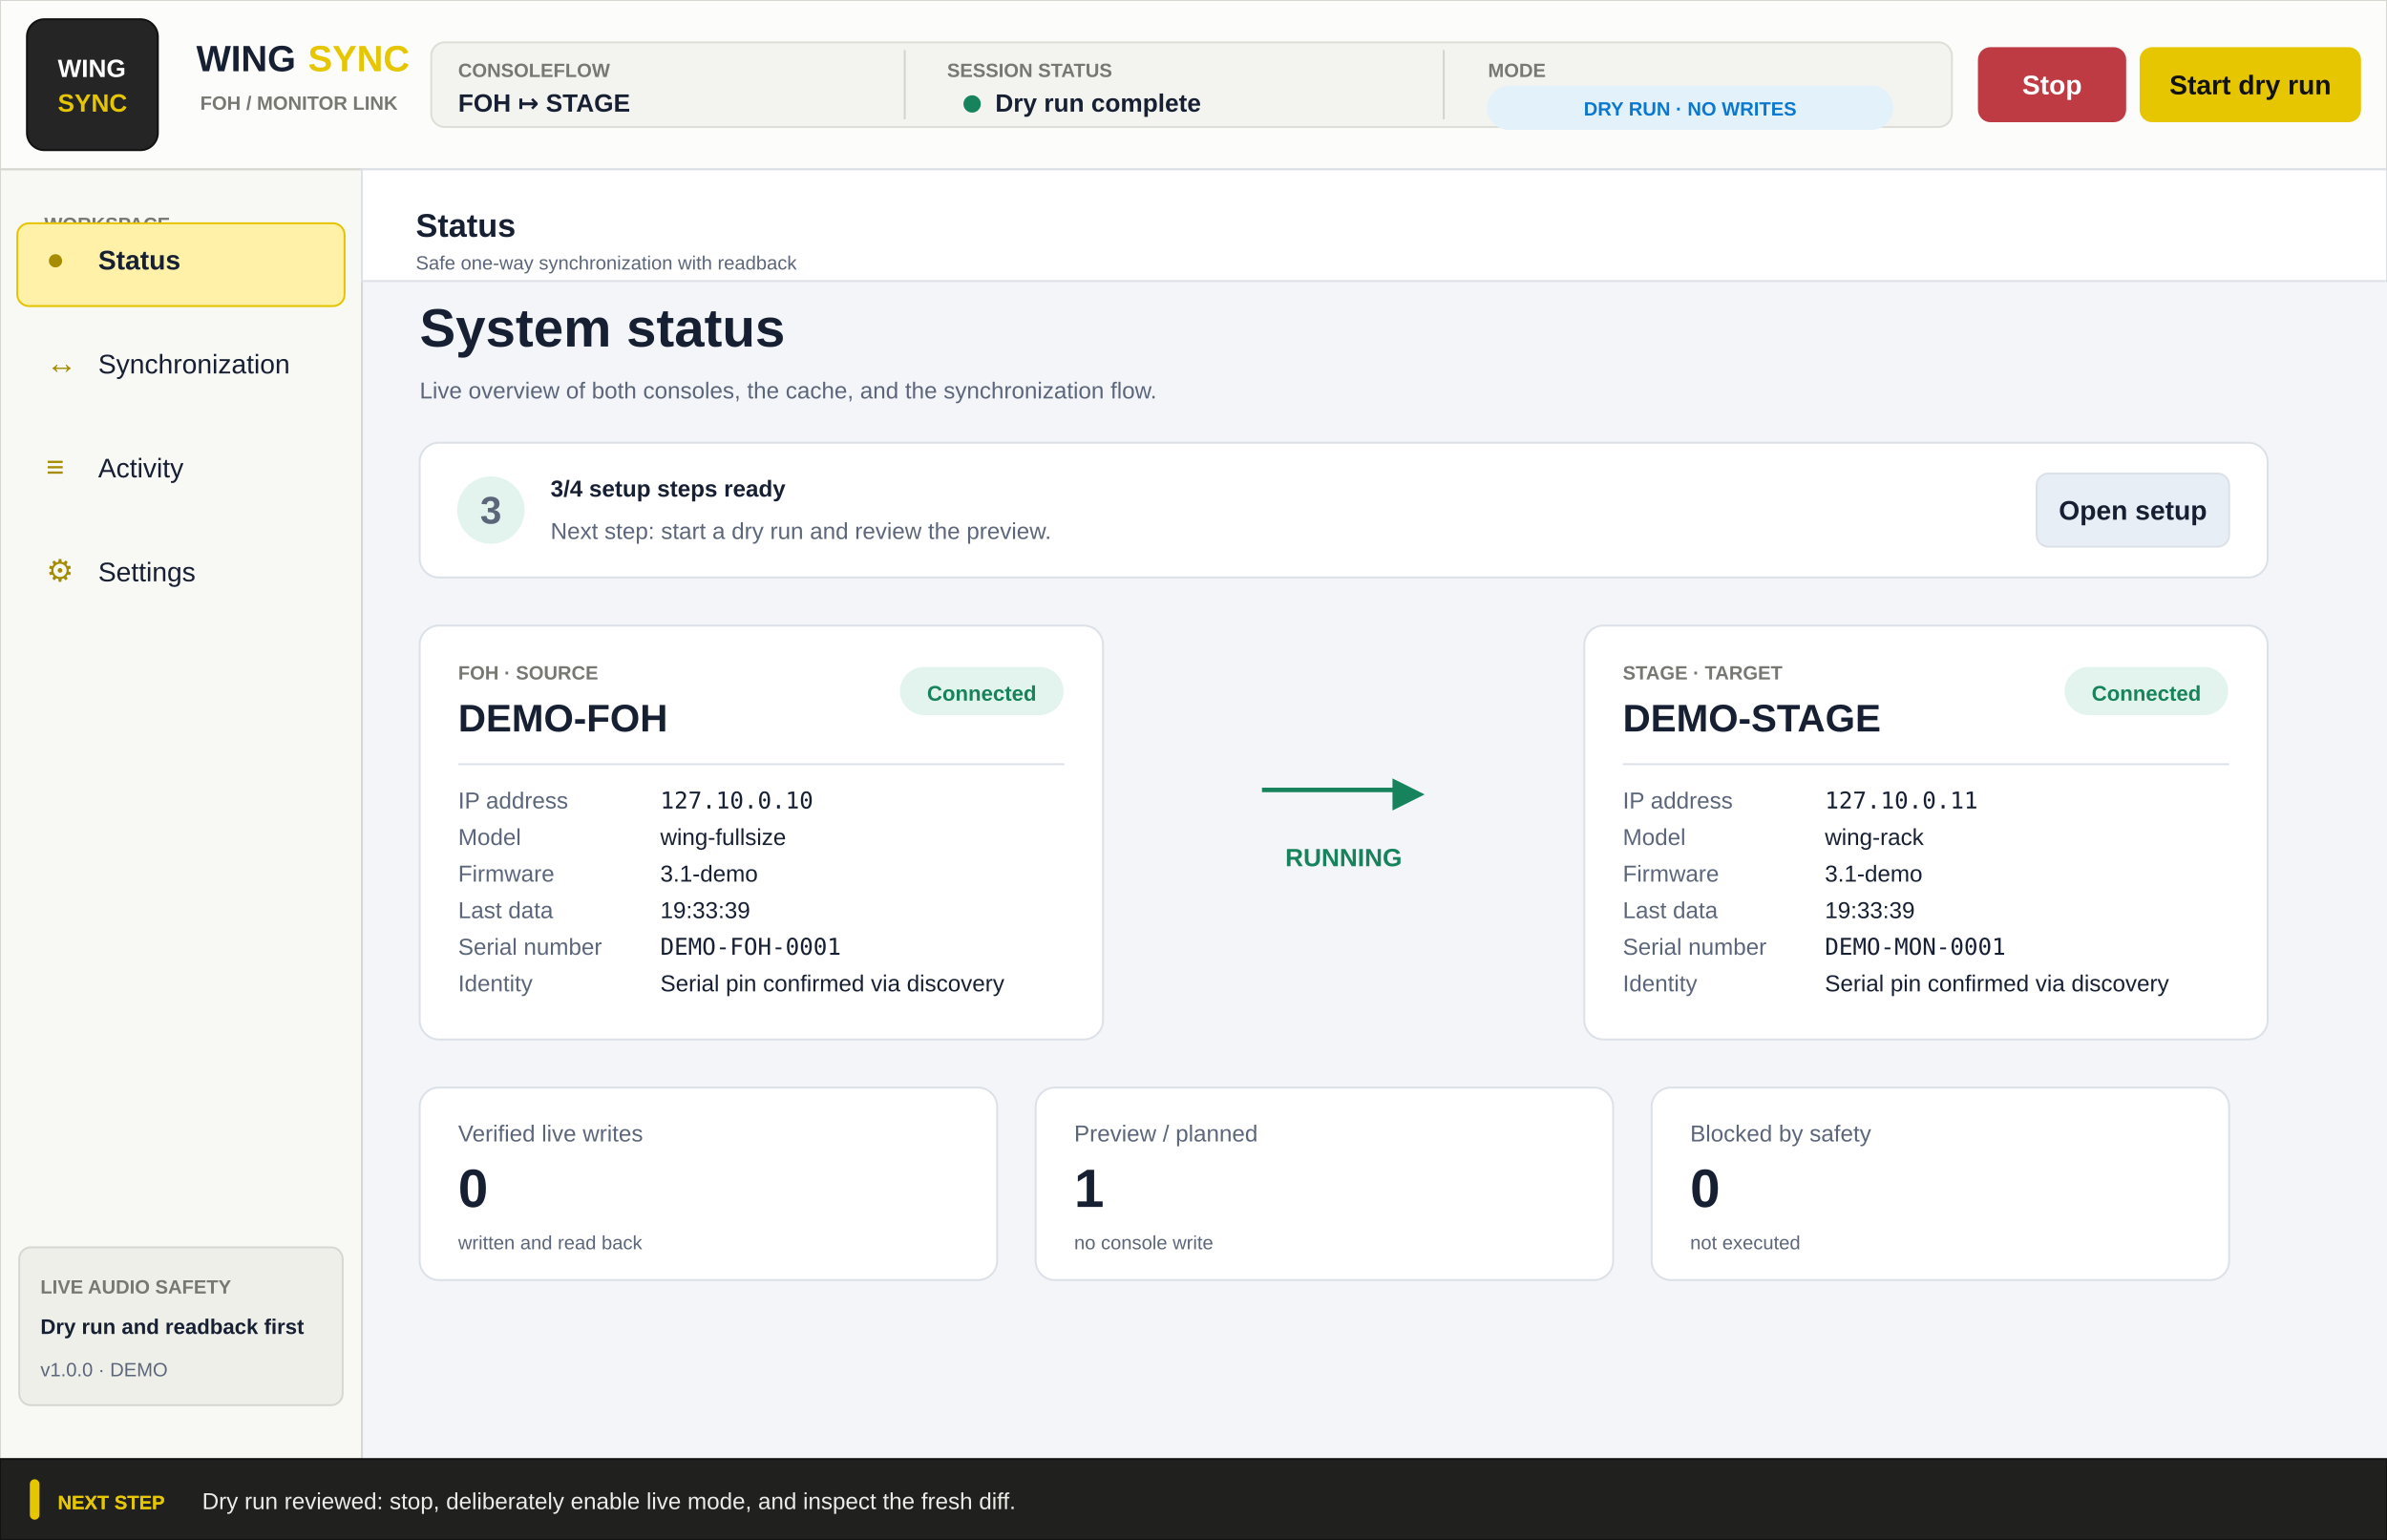
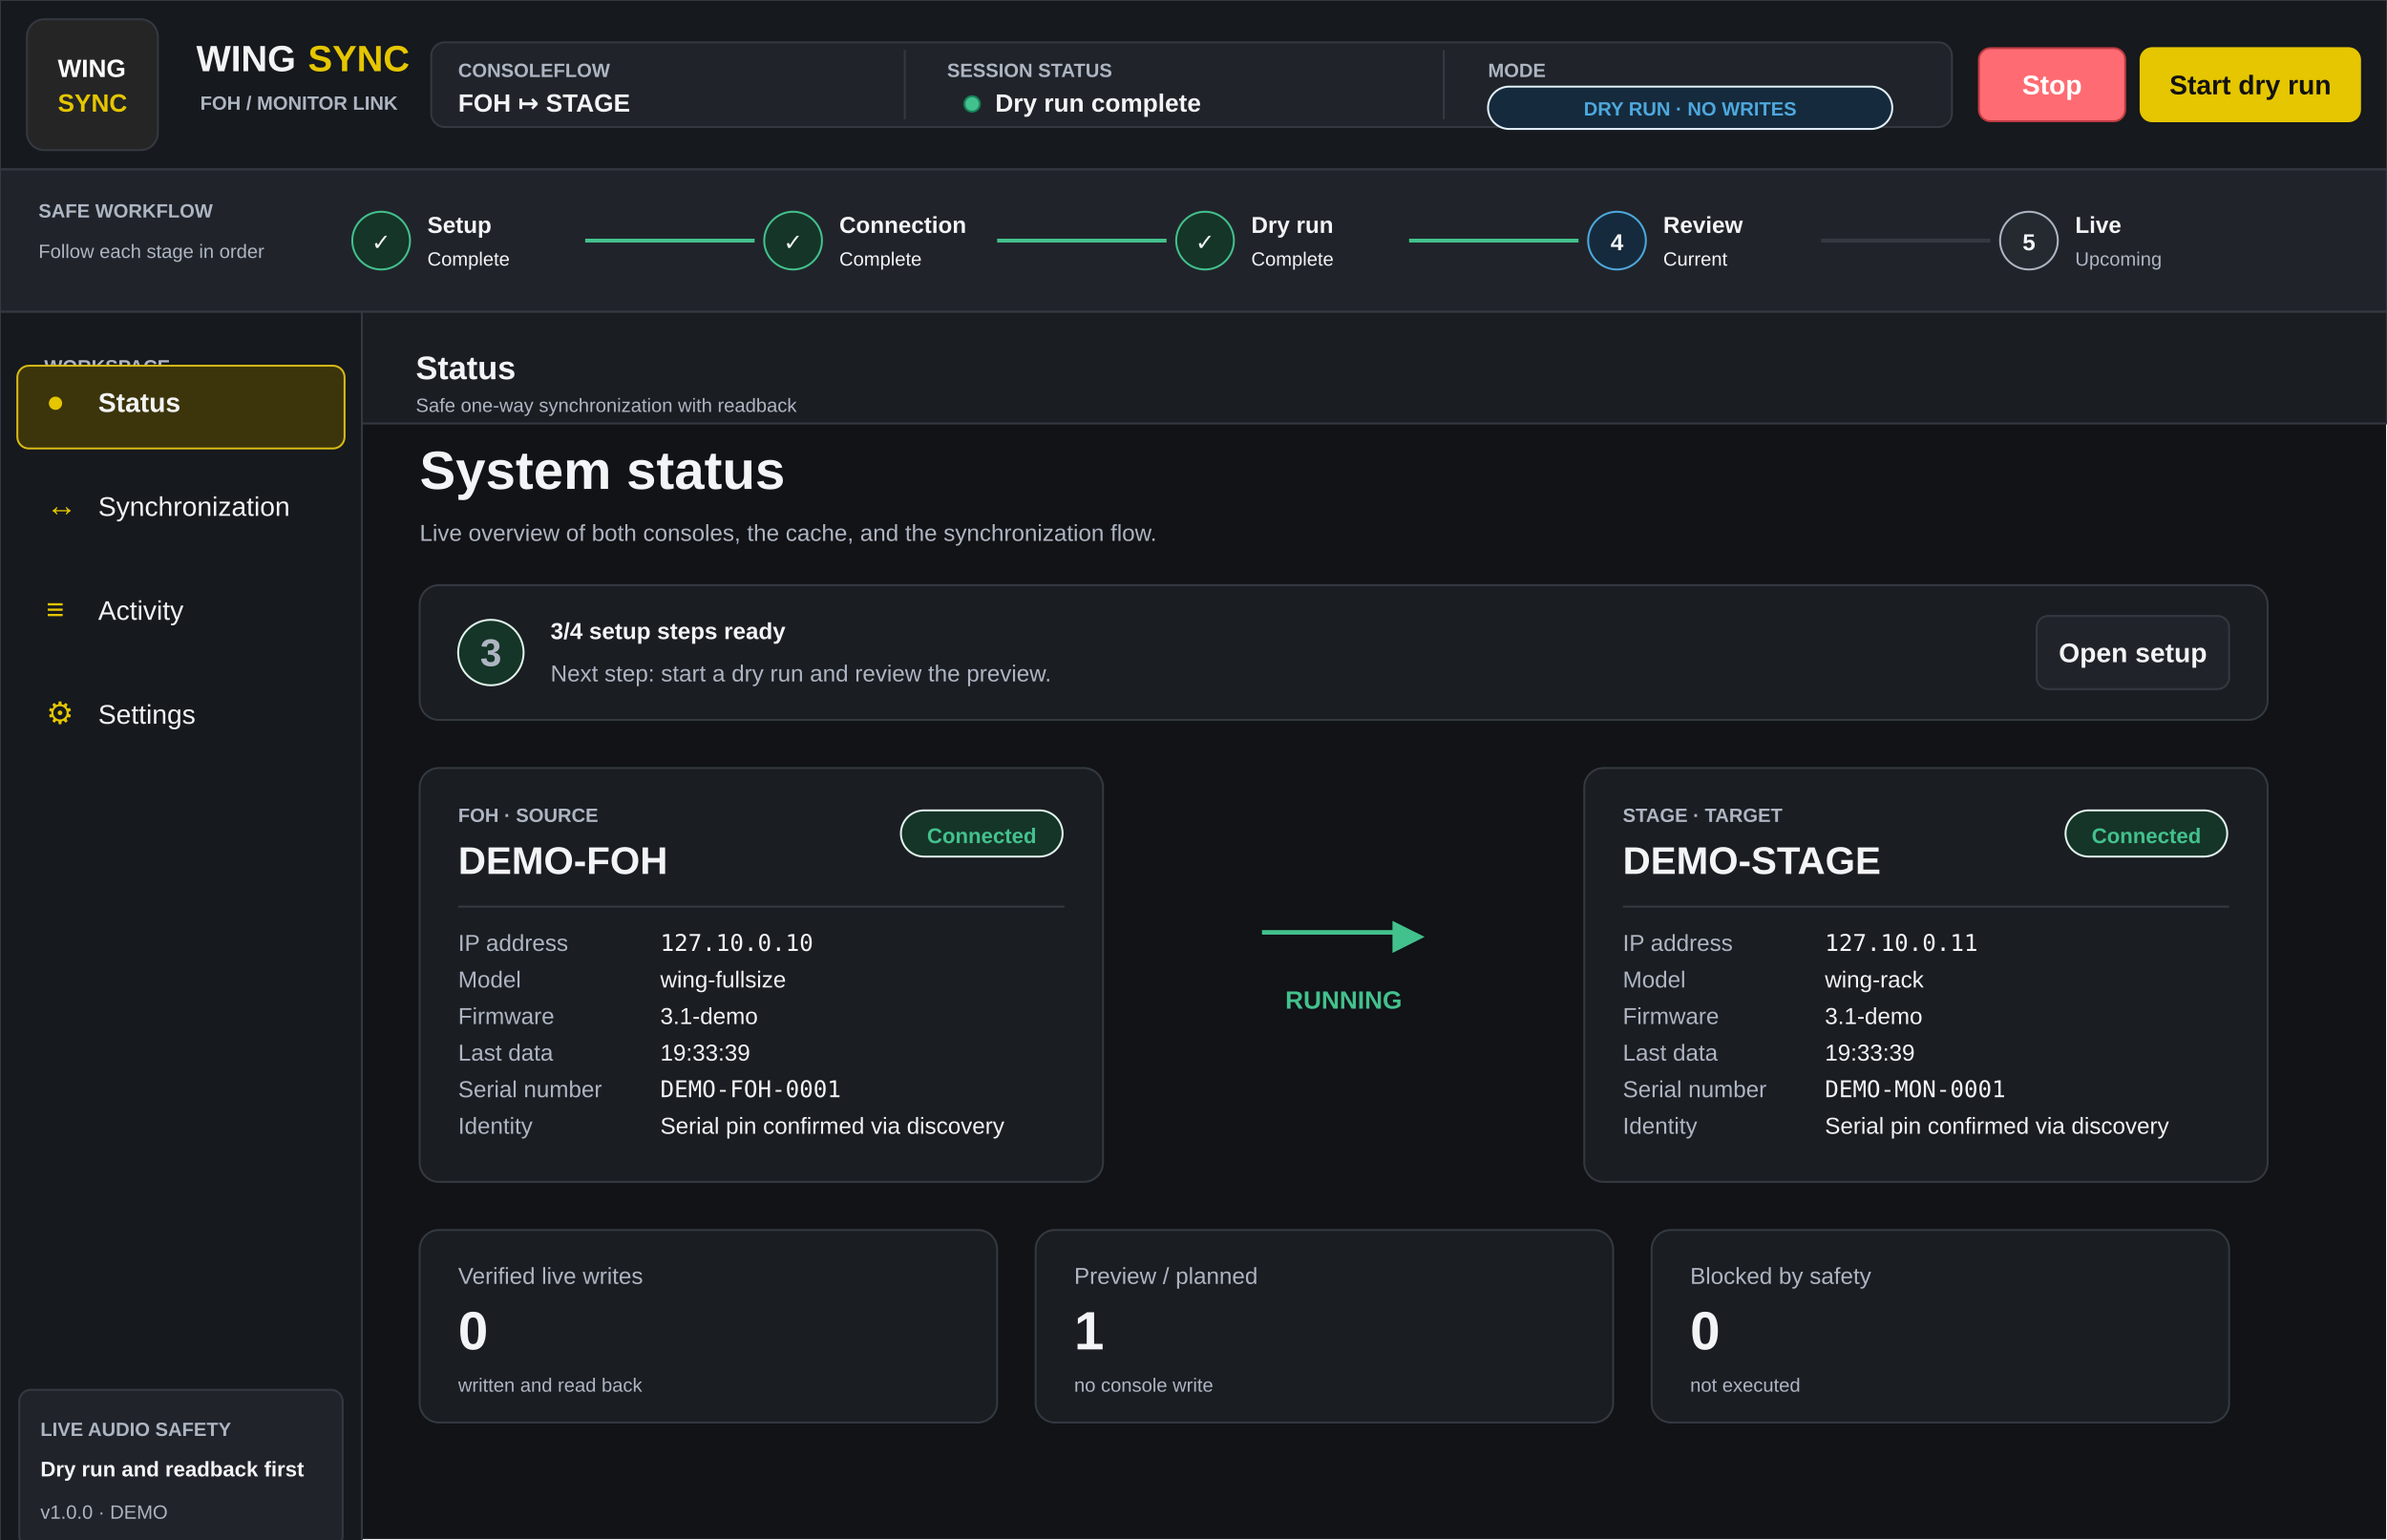
<svg xmlns="http://www.w3.org/2000/svg" width="1240" height="800" viewBox="0 0 1240 800">
  <style>text{font-family:Segoe UI,Arial,sans-serif;fill:#172033}.small{font-size:12px}.tiny{font-size:10px}.label{font-size:10px;font-weight:700;fill:#777872}.muted{fill:#5c667a}.title{font-size:28px;font-weight:650}.h{font-size:17px;font-weight:650}.mono{font-family:Consolas,monospace}.bold{font-weight:700}.btn{font-size:14px;font-weight:650}.num{font-size:28px;font-weight:650}</style>
+   <style>text{fill:#F3F4F6}.label,.muted{fill:#AEB5C2}[fill="#f3f5f8"]{fill:#111316}[fill="#fcfcfa"],[fill="#f8f8f5"]{fill:#16191D}[fill="#f3f3ef"],[fill="#efefea"],[fill="#e8eef5"],[fill="#ebeef2"],[fill="#fafafa"],[fill="#f1f2ee"]{fill:#20242A}rect[fill="#fff"],rect[fill="#ffffff"]{fill:#1A1D22}[fill="#fff2a8"]{fill:#3C350B}[fill="#e2f4ed"]{fill:#153528}[fill="#e3f1fb"]{fill:#152B3D}[fill="#fff3e2"]{fill:#382715}[fill="#fde8e9"]{fill:#3B1D22}[fill="#dfe4ec"]{fill:#0D0F12}[fill="#17835c"]{fill:#43C18D}[fill="#0b78d0"]{fill:#4EA8DE}[fill="#be3b43"]{fill:#FF6B72}[fill="#b46b08"],[fill="#d57a00"]{fill:#F0B35A}[fill="#a58c00"]{fill:#E5C600}[stroke="#d7d7d1"],[stroke="#deded8"],[stroke="#d4d4ce"],[stroke="#dce1e8"],[stroke="#b8c1ce"],[stroke="#e9ecf1"],[stroke="#d9dad4"],[stroke="#687386"],[stroke="#111111"]{stroke:#343941}[stroke="#e4c400"]{stroke:#D8BB16}[stroke="#f0c67f"]{stroke:#8A5B24}[style*="fill:#172033"]{fill:#F3F4F6!important}[style*="fill:#5c667a"]{fill:#AEB5C2!important}[style*="fill:#17835c"]{fill:#43C18D!important}[style*="fill:#0b78d0"]{fill:#4EA8DE!important}[style*="fill:#be3b43"]{fill:#FF6B72!important}[style*="fill:#b46b08"]{fill:#F0B35A!important}[style*="fill:#a58c00"]{fill:#E5C600!important}[style*="fill:#76531f"]{fill:#FFD499!important}[style*="fill:#ecece8"]{fill:#F3F4F6!important}</style>
  <rect x="0" y="0" width="1240" height="800" rx="0" fill="#f3f5f8" stroke="#f3f5f8" stroke-width="1" />
  <rect x="0" y="0" width="1240" height="88" rx="0" fill="#fcfcfa" stroke="#d7d7d1" stroke-width="1" />
  <rect x="14" y="10" width="68" height="68" rx="9" fill="#252525" stroke="#111111" stroke-width="1" />
  <text x="30" y="40" class="bold" style="fill:#fff;font-size:13px;">WING</text>
  <text x="30" y="58" class="bold" style="fill:#e5c600;font-size:13px;">SYNC</text>
  <text x="102" y="37" class="bold" style="font-size:19px;">WING</text>
  <text x="160" y="37" class="bold" style="fill:#e5c600;font-size:19px;">SYNC</text>
  <text x="104" y="57" class="label" style="">FOH / MONITOR LINK</text>
  <rect x="224" y="22" width="790" height="44" rx="7" fill="#f3f3ef" stroke="#deded8" stroke-width="1" />
  <text x="238" y="40" class="label" style="">CONSOLEFLOW</text>
  <text x="238" y="58" class="bold" style="font-size:13px;">FOH ↦ STAGE</text>
  <line x1="470" y1="26" x2="470" y2="62" stroke="#d4d4ce" stroke-width="1" />
  <text x="492" y="40" class="label" style="">SESSION STATUS</text>
  <circle cx="505" cy="54" r="4" fill="#17835c" stroke="#17835c" />
  <text x="517" y="58" class="bold" style="font-size:13px;">Dry run complete</text>
  <line x1="750" y1="26" x2="750" y2="62" stroke="#d4d4ce" stroke-width="1" />
  <text x="773" y="40" class="label" style="">MODE</text>
  <rect x="773" y="45" width="210" height="22" rx="11" fill="#e3f1fb" stroke="#e3f1fb" stroke-width="1" />
  <text x="878" y="60" class="bold" style="fill:#0b78d0;font-size:10px;text-anchor:middle;">DRY RUN · NO WRITES</text>
  <rect x="1028" y="25" width="76" height="38" rx="6" fill="#be3b43" stroke="#be3b43" stroke-width="1" />
  <text x="1066" y="49" class="btn" style="fill:#fff;font-size:14px;text-anchor:middle;">Stop</text>
  <rect x="1112" y="25" width="114" height="38" rx="6" fill="#e5c600" stroke="#e5c600" stroke-width="1" />
  <text x="1169" y="49" class="btn" style="fill:#121212;font-size:14px;text-anchor:middle;">Start dry run</text>
-   <rect x="0" y="88" width="188" height="670" rx="0" fill="#f8f8f5" stroke="#d7d7d1" stroke-width="1" />
-   <text x="23" y="120" class="label" style="">WORKSPACE</text>
-   <rect x="9" y="116" width="170" height="43" rx="6" fill="#fff2a8" stroke="#e4c400" stroke-width="1" />
-   <text x="24" y="140" class="bold" style="fill:#a58c00;font-size:16px;">●</text>
-   <text x="51" y="140" class="bold" style="font-size:14px;">Status</text>
-   <text x="24" y="194" class="bold" style="fill:#a58c00;font-size:16px;">↔</text>
-   <text x="51" y="194" class="" style="font-size:14px;">Synchronization</text>
-   <text x="24" y="248" class="bold" style="fill:#a58c00;font-size:16px;">≡</text>
-   <text x="51" y="248" class="" style="font-size:14px;">Activity</text>
-   <text x="24" y="302" class="bold" style="fill:#a58c00;font-size:16px;">⚙</text>
-   <text x="51" y="302" class="" style="font-size:14px;">Settings</text>
-   <rect x="10" y="648" width="168" height="82" rx="6" fill="#efefea" stroke="#d7d7d1" stroke-width="1" />
-   <text x="21" y="672" class="label" style="">LIVE AUDIO SAFETY</text>
-   <text x="21" y="693" class="bold" style="font-size:11px;">Dry run and readback first</text>
-   <text x="21" y="715" class="tiny" style="fill:#5c667a;">v1.0.0 · DEMO</text>
-   <rect x="188" y="88" width="1052" height="58" rx="0" fill="#fff" stroke="#dce1e8" stroke-width="1" />
-   <text x="216" y="123" class="h" style="">Status</text>
-   <text x="216" y="140" class="tiny" style="fill:#5c667a;">Safe one-way synchronization with readback</text>
-   <rect x="0" y="758" width="1240" height="42" rx="0" fill="#20211f" stroke="#111211" stroke-width="1" />
-   <rect x="16" y="769" width="4" height="20" rx="2" fill="#e5c600" stroke="#e5c600" stroke-width="1" />
-   <text x="30" y="784" class="label" style="fill:#e5c600;">NEXT STEP</text>
-   <text x="218" y="180" class="title" style="">System status</text>
-   <text x="218" y="207" class="small" style="fill:#5c667a;">Live overview of both consoles, the cache, and the synchronization flow.</text>
-   <rect x="218" y="230" width="960" height="70" rx="10" fill="#ffffff" stroke="#dce1e8" stroke-width="1" />
-   <rect x="238" y="248" width="34" height="34" rx="17" fill="#e2f4ed" stroke="#e2f4ed" stroke-width="1" />
-   <text x="255" y="272" class="bold" style="fill:#5c667a;font-size:20px;text-anchor:middle;">3</text>
-   <text x="286" y="258" class="bold" style="">3/4 setup steps ready</text>
-   <text x="286" y="280" class="small" style="fill:#5c667a;">Next step: start a dry run and review the preview.</text>
-   <rect x="1058" y="246" width="100" height="38" rx="6" fill="#e8eef5" stroke="#dce1e8" stroke-width="1" />
-   <text x="1108.0" y="270" class="btn" style="fill:#172033;font-size:14px;text-anchor:middle;">Open setup</text>
-   <rect x="218" y="325" width="355" height="215" rx="10" fill="#ffffff" stroke="#dce1e8" stroke-width="1" />
-   <text x="238" y="353" class="label" style="">FOH · SOURCE</text>
-   <text x="238" y="380" class="bold" style="font-size:20px;">DEMO-FOH</text>
-   <rect x="468" y="347" width="84" height="24" rx="12" fill="#e2f4ed" stroke="#e2f4ed" stroke-width="1" />
-   <text x="510" y="364" class="bold" style="fill:#17835c;font-size:11px;text-anchor:middle;">Connected</text>
-   <line x1="238" y1="397" x2="553" y2="397" stroke="#dce1e8" stroke-width="1" />
-   <text x="238" y="420" class="small" style="fill:#5c667a;">IP address</text>
-   <text x="343" y="420" class="mono" style="">127.10.0.10</text>
-   <text x="238" y="439" class="small" style="fill:#5c667a;">Model</text>
-   <text x="343" y="439" class="small" style="">wing-fullsize</text>
-   <text x="238" y="458" class="small" style="fill:#5c667a;">Firmware</text>
-   <text x="343" y="458" class="small" style="">3.1-demo</text>
-   <text x="238" y="477" class="small" style="fill:#5c667a;">Last data</text>
-   <text x="343" y="477" class="small" style="">19:33:39</text>
-   <text x="238" y="496" class="small" style="fill:#5c667a;">Serial number</text>
-   <text x="343" y="496" class="mono" style="">DEMO-FOH-0001</text>
-   <text x="238" y="515" class="small" style="fill:#5c667a;">Identity</text>
-   <text x="343" y="515" class="small" style="">Serial pin confirmed via discovery</text>
-   <rect x="823" y="325" width="355" height="215" rx="10" fill="#ffffff" stroke="#dce1e8" stroke-width="1" />
-   <text x="843" y="353" class="label" style="">STAGE · TARGET</text>
-   <text x="843" y="380" class="bold" style="font-size:20px;">DEMO-STAGE</text>
-   <rect x="1073" y="347" width="84" height="24" rx="12" fill="#e2f4ed" stroke="#e2f4ed" stroke-width="1" />
-   <text x="1115" y="364" class="bold" style="fill:#17835c;font-size:11px;text-anchor:middle;">Connected</text>
-   <line x1="843" y1="397" x2="1158" y2="397" stroke="#dce1e8" stroke-width="1" />
-   <text x="843" y="420" class="small" style="fill:#5c667a;">IP address</text>
-   <text x="948" y="420" class="mono" style="">127.10.0.11</text>
-   <text x="843" y="439" class="small" style="fill:#5c667a;">Model</text>
-   <text x="948" y="439" class="small" style="">wing-rack</text>
-   <text x="843" y="458" class="small" style="fill:#5c667a;">Firmware</text>
-   <text x="948" y="458" class="small" style="">3.1-demo</text>
-   <text x="843" y="477" class="small" style="fill:#5c667a;">Last data</text>
-   <text x="948" y="477" class="small" style="">19:33:39</text>
-   <text x="843" y="496" class="small" style="fill:#5c667a;">Serial number</text>
-   <text x="948" y="496" class="mono" style="">DEMO-MON-0001</text>
-   <text x="843" y="515" class="small" style="fill:#5c667a;">Identity</text>
-   <text x="948" y="515" class="small" style="">Serial pin confirmed via discovery</text>
-   <text x="698" y="420" class="mono" style="fill:#17835c;font-size:28px;text-anchor:middle;">────▶</text>
-   <text x="698" y="450" class="bold" style="fill:#17835c;font-size:13px;text-anchor:middle;">RUNNING</text>
-   <rect x="218" y="565" width="300" height="100" rx="10" fill="#ffffff" stroke="#dce1e8" stroke-width="1" />
-   <text x="238" y="593" class="small" style="fill:#5c667a;">Verified live writes</text>
-   <text x="238" y="627" class="num" style="">0</text>
-   <text x="238" y="649" class="tiny" style="fill:#5c667a;">written and read back</text>
-   <rect x="538" y="565" width="300" height="100" rx="10" fill="#ffffff" stroke="#dce1e8" stroke-width="1" />
-   <text x="558" y="593" class="small" style="fill:#5c667a;">Preview / planned</text>
-   <text x="558" y="627" class="num" style="">1</text>
-   <text x="558" y="649" class="tiny" style="fill:#5c667a;">no console write</text>
-   <rect x="858" y="565" width="300" height="100" rx="10" fill="#ffffff" stroke="#dce1e8" stroke-width="1" />
-   <text x="878" y="593" class="small" style="fill:#5c667a;">Blocked by safety</text>
-   <text x="878" y="627" class="num" style="">0</text>
-   <text x="878" y="649" class="tiny" style="fill:#5c667a;">not executed</text>
-   <text x="30" y="784" class="label" style="fill:#e5c600;">NEXT STEP</text>
-   <text x="105" y="784" class="small" style="fill:#ecece8;">Dry run reviewed: stop, deliberately enable live mode, and inspect the fresh diff.</text>
+   <rect x="0" y="88" width="1240" height="74" fill="#20242A" stroke="#343941" />
+   <text x="20" y="113" class="label">SAFE WORKFLOW</text>
+   <text x="20" y="134" class="tiny muted">Follow each stage in order</text>
+   <line x1="304" y1="125" x2="392" y2="125" stroke="#43C18D" stroke-width="2" />
+   <line x1="518" y1="125" x2="606" y2="125" stroke="#43C18D" stroke-width="2" />
+   <line x1="732" y1="125" x2="820" y2="125" stroke="#43C18D" stroke-width="2" />
+   <line x1="946" y1="125" x2="1034" y2="125" stroke="#343941" stroke-width="2" />
+   <circle cx="198" cy="125" r="15" fill="#153528" stroke="#43C18D" />
+   <text x="198" y="130" class="bold" text-anchor="middle">✓</text>
+   <text x="222" y="121" class="bold small">Setup</text>
+   <text x="222" y="138" class="tiny" fill="#43C18D">Complete</text>
+   <circle cx="412" cy="125" r="15" fill="#153528" stroke="#43C18D" />
+   <text x="412" y="130" class="bold" text-anchor="middle">✓</text>
+   <text x="436" y="121" class="bold small">Connection</text>
+   <text x="436" y="138" class="tiny" fill="#43C18D">Complete</text>
+   <circle cx="626" cy="125" r="15" fill="#153528" stroke="#43C18D" />
+   <text x="626" y="130" class="bold" text-anchor="middle">✓</text>
+   <text x="650" y="121" class="bold small">Dry run</text>
+   <text x="650" y="138" class="tiny" fill="#43C18D">Complete</text>
+   <circle cx="840" cy="125" r="15" fill="#152B3D" stroke="#4EA8DE" />
+   <text x="840" y="130" class="bold" text-anchor="middle">4</text>
+   <text x="864" y="121" class="bold small">Review</text>
+   <text x="864" y="138" class="tiny" fill="#4EA8DE">Current</text>
+   <circle cx="1054" cy="125" r="15" fill="#252A31" stroke="#AEB5C2" />
+   <text x="1054" y="130" class="bold" text-anchor="middle">5</text>
+   <text x="1078" y="121" class="bold small">Live</text>
+   <text x="1078" y="138" class="tiny muted">Upcoming</text>
+   <g transform="translate(0 74)">
+     <rect x="0" y="88" width="188" height="670" rx="0" fill="#f8f8f5" stroke="#d7d7d1" stroke-width="1" />
+     <text x="23" y="120" class="label" style="">WORKSPACE</text>
+     <rect x="9" y="116" width="170" height="43" rx="6" fill="#fff2a8" stroke="#e4c400" stroke-width="1" />
+     <text x="24" y="140" class="bold" style="fill:#a58c00;font-size:16px;">●</text>
+     <text x="51" y="140" class="bold" style="font-size:14px;">Status</text>
+     <text x="24" y="194" class="bold" style="fill:#a58c00;font-size:16px;">↔</text>
+     <text x="51" y="194" class="" style="font-size:14px;">Synchronization</text>
+     <text x="24" y="248" class="bold" style="fill:#a58c00;font-size:16px;">≡</text>
+     <text x="51" y="248" class="" style="font-size:14px;">Activity</text>
+     <text x="24" y="302" class="bold" style="fill:#a58c00;font-size:16px;">⚙</text>
+     <text x="51" y="302" class="" style="font-size:14px;">Settings</text>
+     <rect x="10" y="648" width="168" height="82" rx="6" fill="#efefea" stroke="#d7d7d1" stroke-width="1" />
+     <text x="21" y="672" class="label" style="">LIVE AUDIO SAFETY</text>
+     <text x="21" y="693" class="bold" style="font-size:11px;">Dry run and readback first</text>
+     <text x="21" y="715" class="tiny" style="fill:#5c667a;">v1.0.0 · DEMO</text>
+     <rect x="188" y="88" width="1052" height="58" rx="0" fill="#fff" stroke="#dce1e8" stroke-width="1" />
+     <text x="216" y="123" class="h" style="">Status</text>
+     <text x="216" y="140" class="tiny" style="fill:#5c667a;">Safe one-way synchronization with readback</text>
+     <rect x="0" y="758" width="1240" height="42" rx="0" fill="#20211f" stroke="#111211" stroke-width="1" />
+     <rect x="16" y="769" width="4" height="20" rx="2" fill="#e5c600" stroke="#e5c600" stroke-width="1" />
+     <text x="30" y="784" class="label" style="fill:#e5c600;">NEXT STEP</text>
+     <text x="218" y="180" class="title" style="">System status</text>
+     <text x="218" y="207" class="small" style="fill:#5c667a;">Live overview of both consoles, the cache, and the synchronization flow.</text>
+     <rect x="218" y="230" width="960" height="70" rx="10" fill="#ffffff" stroke="#dce1e8" stroke-width="1" />
+     <rect x="238" y="248" width="34" height="34" rx="17" fill="#e2f4ed" stroke="#e2f4ed" stroke-width="1" />
+     <text x="255" y="272" class="bold" style="fill:#5c667a;font-size:20px;text-anchor:middle;">3</text>
+     <text x="286" y="258" class="bold" style="">3/4 setup steps ready</text>
+     <text x="286" y="280" class="small" style="fill:#5c667a;">Next step: start a dry run and review the preview.</text>
+     <rect x="1058" y="246" width="100" height="38" rx="6" fill="#e8eef5" stroke="#dce1e8" stroke-width="1" />
+     <text x="1108.0" y="270" class="btn" style="fill:#172033;font-size:14px;text-anchor:middle;">Open setup</text>
+     <rect x="218" y="325" width="355" height="215" rx="10" fill="#ffffff" stroke="#dce1e8" stroke-width="1" />
+     <text x="238" y="353" class="label" style="">FOH · SOURCE</text>
+     <text x="238" y="380" class="bold" style="font-size:20px;">DEMO-FOH</text>
+     <rect x="468" y="347" width="84" height="24" rx="12" fill="#e2f4ed" stroke="#e2f4ed" stroke-width="1" />
+     <text x="510" y="364" class="bold" style="fill:#17835c;font-size:11px;text-anchor:middle;">Connected</text>
+     <line x1="238" y1="397" x2="553" y2="397" stroke="#dce1e8" stroke-width="1" />
+     <text x="238" y="420" class="small" style="fill:#5c667a;">IP address</text>
+     <text x="343" y="420" class="mono" style="">127.10.0.10</text>
+     <text x="238" y="439" class="small" style="fill:#5c667a;">Model</text>
+     <text x="343" y="439" class="small" style="">wing-fullsize</text>
+     <text x="238" y="458" class="small" style="fill:#5c667a;">Firmware</text>
+     <text x="343" y="458" class="small" style="">3.1-demo</text>
+     <text x="238" y="477" class="small" style="fill:#5c667a;">Last data</text>
+     <text x="343" y="477" class="small" style="">19:33:39</text>
+     <text x="238" y="496" class="small" style="fill:#5c667a;">Serial number</text>
+     <text x="343" y="496" class="mono" style="">DEMO-FOH-0001</text>
+     <text x="238" y="515" class="small" style="fill:#5c667a;">Identity</text>
+     <text x="343" y="515" class="small" style="">Serial pin confirmed via discovery</text>
+     <rect x="823" y="325" width="355" height="215" rx="10" fill="#ffffff" stroke="#dce1e8" stroke-width="1" />
+     <text x="843" y="353" class="label" style="">STAGE · TARGET</text>
+     <text x="843" y="380" class="bold" style="font-size:20px;">DEMO-STAGE</text>
+     <rect x="1073" y="347" width="84" height="24" rx="12" fill="#e2f4ed" stroke="#e2f4ed" stroke-width="1" />
+     <text x="1115" y="364" class="bold" style="fill:#17835c;font-size:11px;text-anchor:middle;">Connected</text>
+     <line x1="843" y1="397" x2="1158" y2="397" stroke="#dce1e8" stroke-width="1" />
+     <text x="843" y="420" class="small" style="fill:#5c667a;">IP address</text>
+     <text x="948" y="420" class="mono" style="">127.10.0.11</text>
+     <text x="843" y="439" class="small" style="fill:#5c667a;">Model</text>
+     <text x="948" y="439" class="small" style="">wing-rack</text>
+     <text x="843" y="458" class="small" style="fill:#5c667a;">Firmware</text>
+     <text x="948" y="458" class="small" style="">3.1-demo</text>
+     <text x="843" y="477" class="small" style="fill:#5c667a;">Last data</text>
+     <text x="948" y="477" class="small" style="">19:33:39</text>
+     <text x="843" y="496" class="small" style="fill:#5c667a;">Serial number</text>
+     <text x="948" y="496" class="mono" style="">DEMO-MON-0001</text>
+     <text x="843" y="515" class="small" style="fill:#5c667a;">Identity</text>
+     <text x="948" y="515" class="small" style="">Serial pin confirmed via discovery</text>
+     <text x="698" y="420" class="mono" style="fill:#17835c;font-size:28px;text-anchor:middle;">────▶</text>
+     <text x="698" y="450" class="bold" style="fill:#17835c;font-size:13px;text-anchor:middle;">RUNNING</text>
+     <rect x="218" y="565" width="300" height="100" rx="10" fill="#ffffff" stroke="#dce1e8" stroke-width="1" />
+     <text x="238" y="593" class="small" style="fill:#5c667a;">Verified live writes</text>
+     <text x="238" y="627" class="num" style="">0</text>
+     <text x="238" y="649" class="tiny" style="fill:#5c667a;">written and read back</text>
+     <rect x="538" y="565" width="300" height="100" rx="10" fill="#ffffff" stroke="#dce1e8" stroke-width="1" />
+     <text x="558" y="593" class="small" style="fill:#5c667a;">Preview / planned</text>
+     <text x="558" y="627" class="num" style="">1</text>
+     <text x="558" y="649" class="tiny" style="fill:#5c667a;">no console write</text>
+     <rect x="858" y="565" width="300" height="100" rx="10" fill="#ffffff" stroke="#dce1e8" stroke-width="1" />
+     <text x="878" y="593" class="small" style="fill:#5c667a;">Blocked by safety</text>
+     <text x="878" y="627" class="num" style="">0</text>
+     <text x="878" y="649" class="tiny" style="fill:#5c667a;">not executed</text>
+     <text x="30" y="784" class="label" style="fill:#e5c600;">NEXT STEP</text>
+     <text x="105" y="784" class="small" style="fill:#ecece8;">Dry run reviewed: stop, deliberately enable live mode, and inspect the fresh diff.</text>
+   </g>
</svg>
